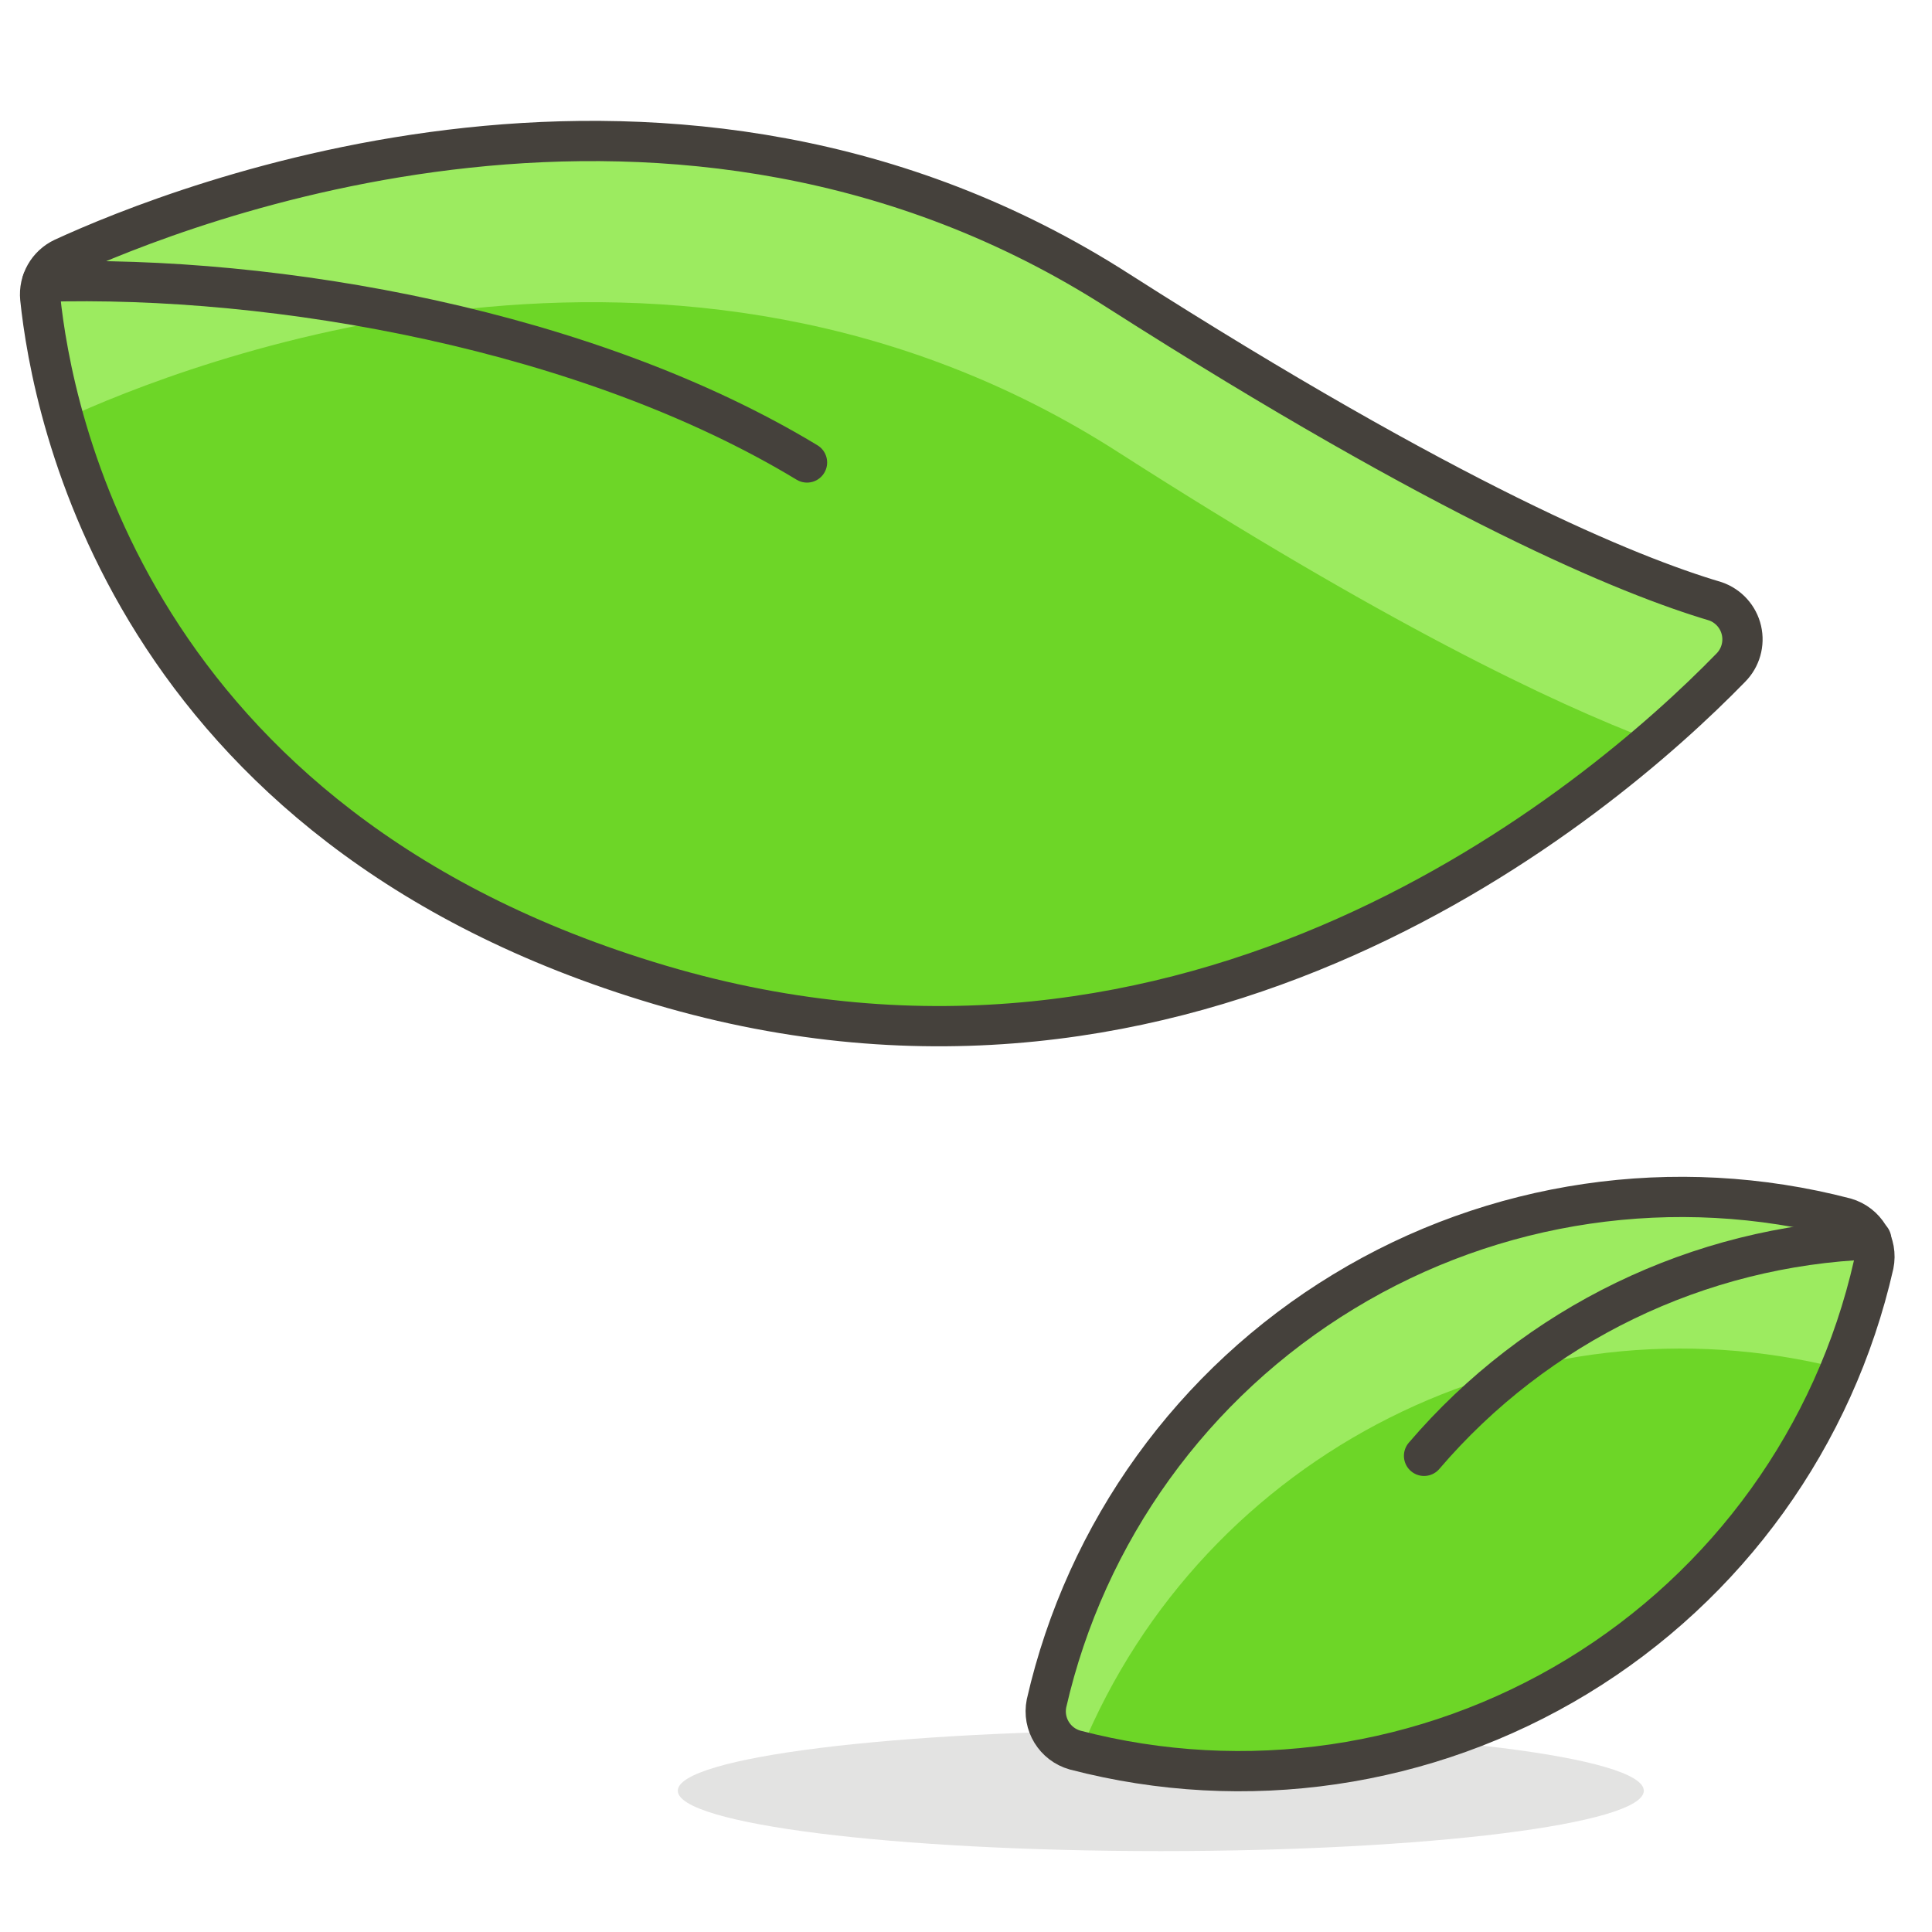
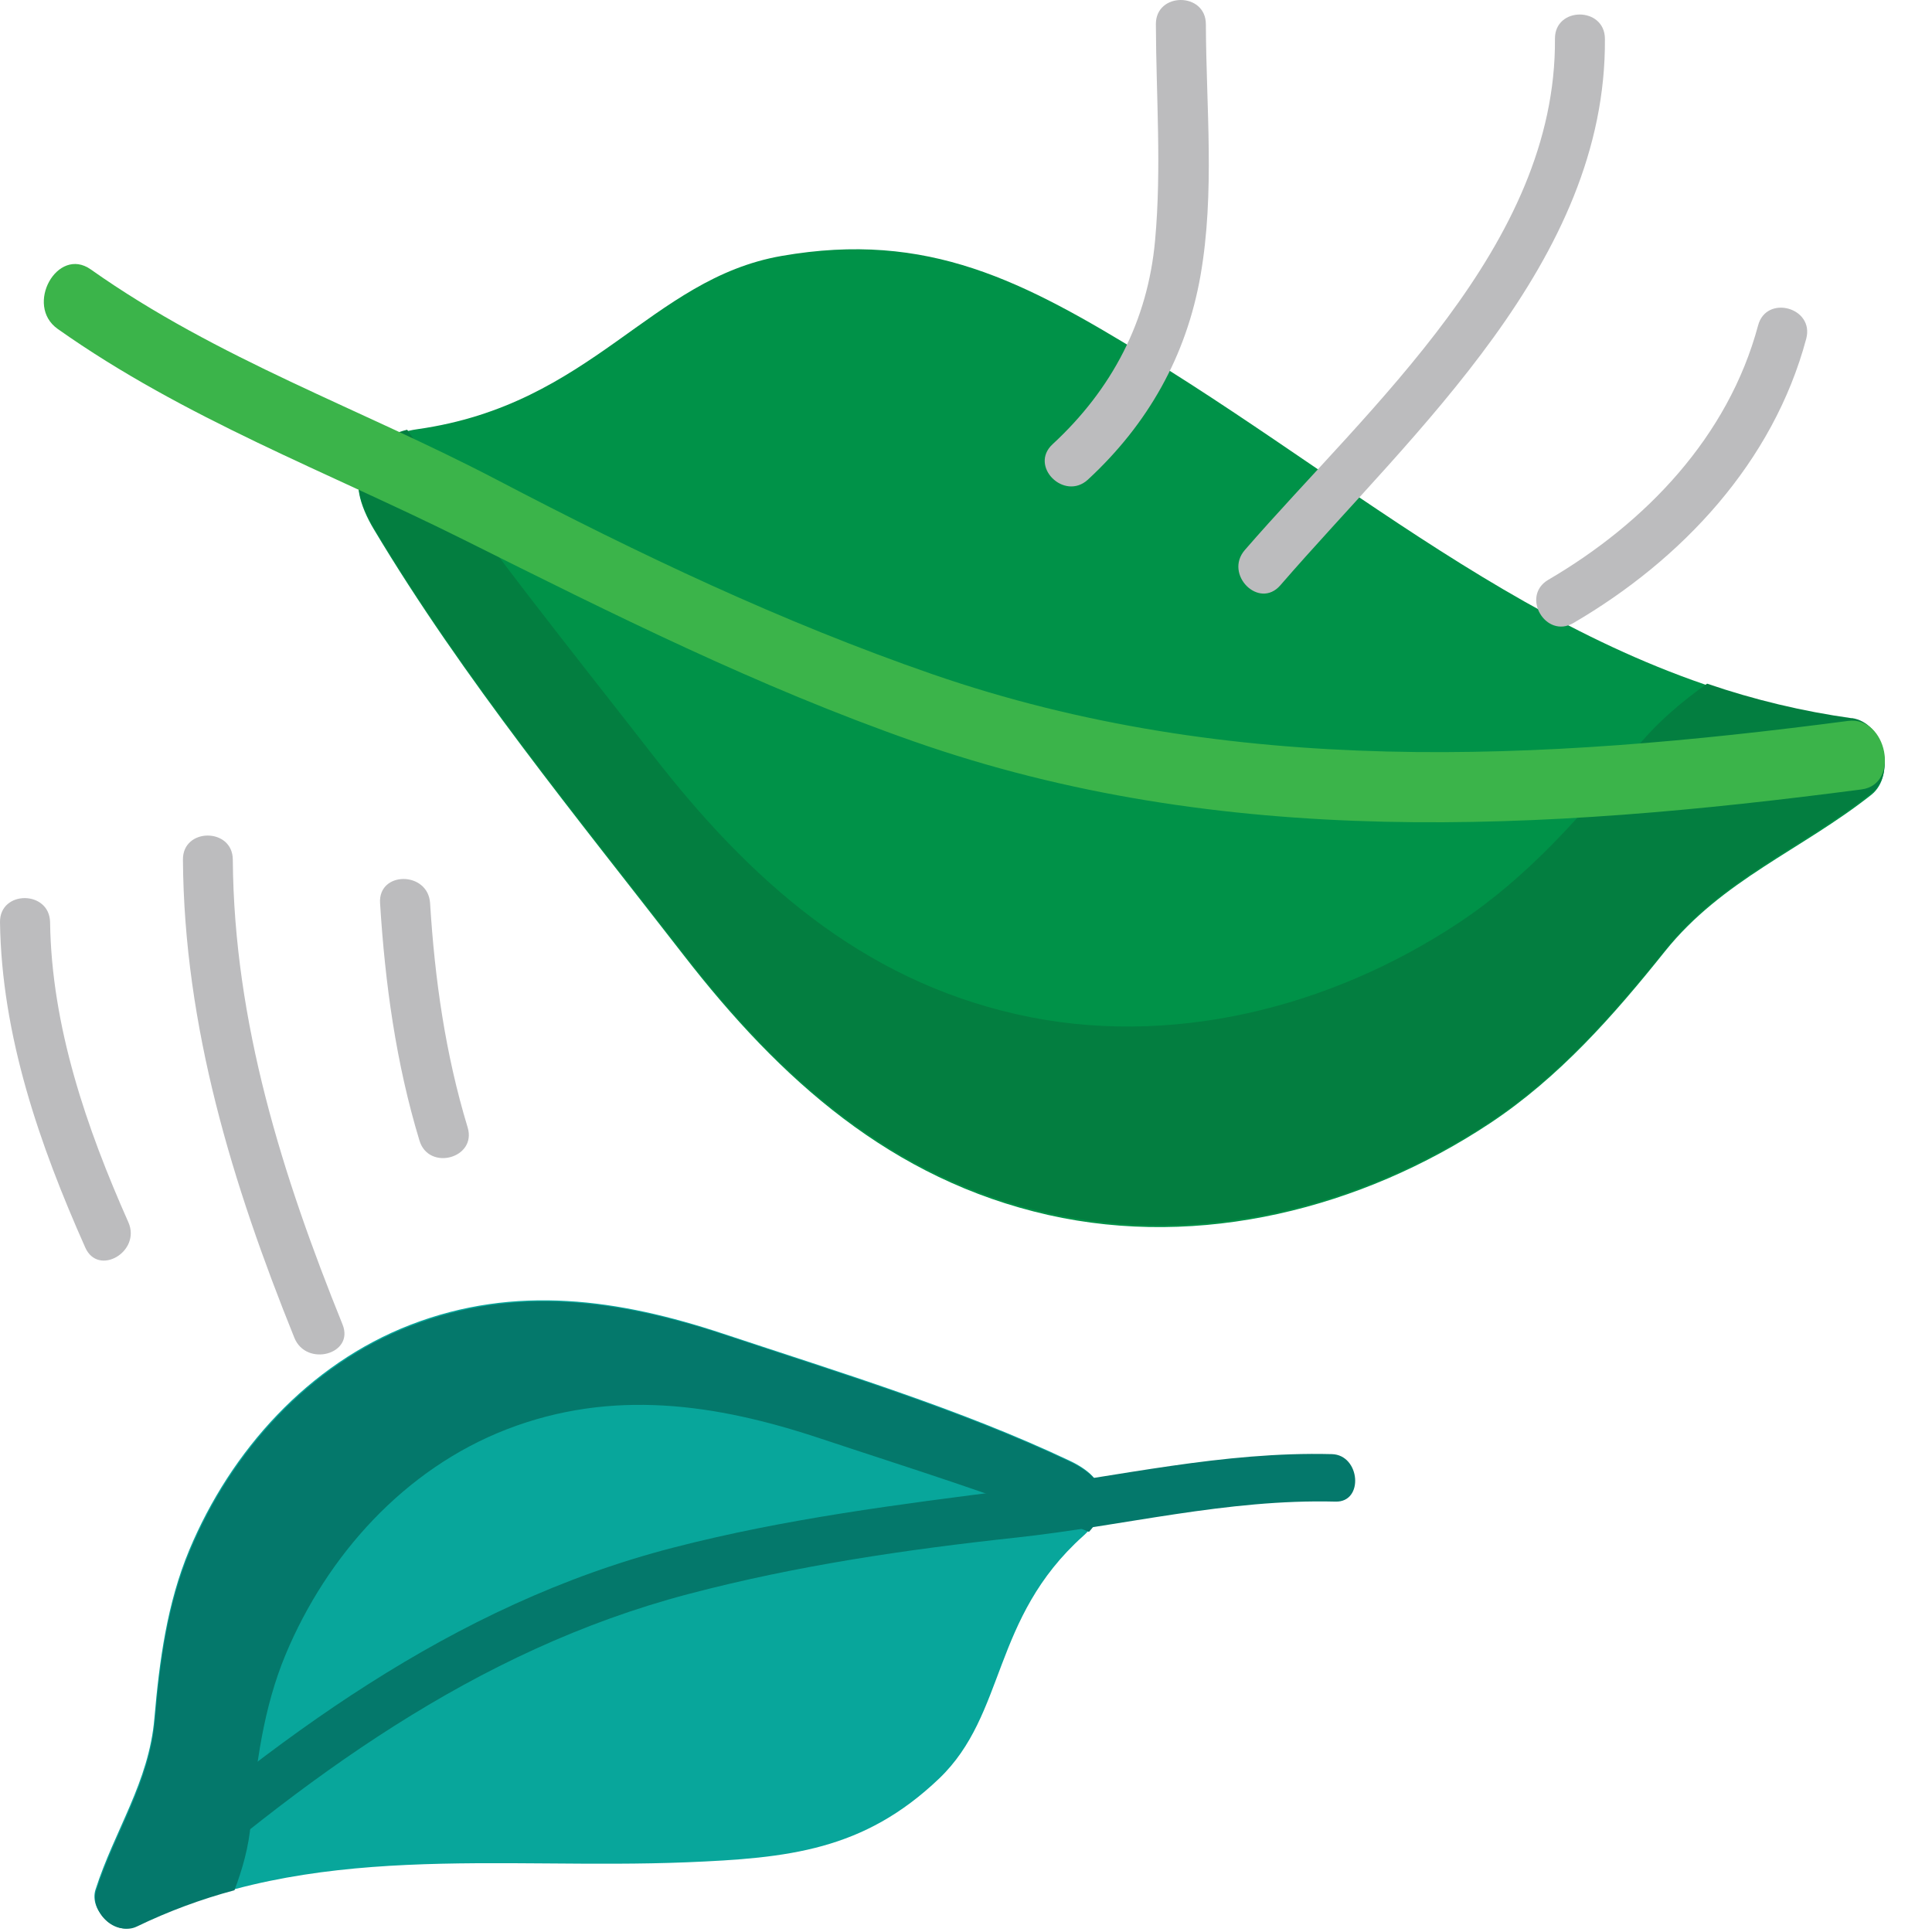
- <svg xmlns="http://www.w3.org/2000/svg" width="32" height="32" viewBox="0 0 48 48">
-   <path fill="#45413c" d="M16.84 44.49a12 1.5 0 1 0 24 0a12 1.5 0 1 0-24 0Z" opacity=".15" />
-   <path fill="#6dd627" d="M1 7.41a1 1 0 0 1 .57-1c2.87-1.32 15.19-6.26 26.22.82c8.21 5.24 12.67 7.07 14.83 7.71a1 1 0 0 1 .38 1.65C39.68 20 29.65 28.4 16.4 24.47S1.29 10.19 1 7.41Z" />
-   <path fill="#9ceb60" d="M27.79 11.24c6.57 4.21 10.76 6.22 13.28 7.17c.8-.68 1.46-1.31 2-1.82a1 1 0 0 0-.42-1.65c-2.19-.64-6.65-2.47-14.86-7.71C16.76.15 4.44 5.09 1.58 6.41a1 1 0 0 0-.57 1a16.79 16.79 0 0 0 .59 3c2.9-1.34 15.18-6.24 26.19.83Z" />
-   <path fill="none" stroke="#45413c" stroke-linecap="round" stroke-linejoin="round" d="M1 7.41a1 1 0 0 1 .57-1c2.87-1.32 15.19-6.26 26.22.82c8.21 5.24 12.67 7.07 14.83 7.71a1 1 0 0 1 .38 1.65C39.68 20 29.65 28.4 16.4 24.47S1.29 10.19 1 7.41Z" />
-   <path fill="#6dd627" d="M33.38 32.09A16.19 16.19 0 0 0 26 42.32a1 1 0 0 0 .71 1.16a16.16 16.16 0 0 0 19.84-12.06a1 1 0 0 0-.7-1.16a16.15 16.15 0 0 0-12.47 1.83Z" />
-   <path fill="#9ceb60" d="M26.73 43.48h.13A16.12 16.12 0 0 1 45.72 34a16.73 16.73 0 0 0 .83-2.57a1 1 0 0 0-.7-1.16A16.15 16.15 0 0 0 26 42.32a1 1 0 0 0 .73 1.16Z" />
-   <path fill="none" stroke="#45413c" stroke-linecap="round" stroke-linejoin="round" d="M33.38 32.09A16.19 16.19 0 0 0 26 42.32a1 1 0 0 0 .71 1.16a16.16 16.16 0 0 0 19.84-12.06a1 1 0 0 0-.7-1.16a16.15 16.15 0 0 0-12.47 1.83Z" />
-   <path fill="none" stroke="#45413c" stroke-linecap="round" stroke-linejoin="round" d="M46.49 30.79a15.39 15.39 0 0 0-11.11 5.38M1.05 7c5.84-.18 13.58 1.21 19 4.49" />
+ <svg xmlns="http://www.w3.org/2000/svg" width="32" height="32" viewBox="0 0 64 64">
+   <path fill="#009248" d="M61.34 23.845c-9.111-1.258-15.748-7.367-23.313-12.01c-4.106-2.518-7.272-4.206-12.139-3.356c-4.347.759-6.263 4.916-12.05 5.737c-.827.113-1.739.562-1.679 1.2c-.542.402-.229 1.361.223 2.114c2.961 4.956 6.738 9.559 10.271 14.12c3.192 4.114 6.878 7.424 12.07 8.597c5.05 1.137 10.377-.219 14.629-3.034c2.292-1.517 4.104-3.576 5.806-5.704c1.897-2.363 4.515-3.35 6.831-5.179c.824-.657.405-2.342-.658-2.488" />
+   <path fill="#037e40" d="M61.34 23.792a25.8 25.8 0 0 1-4.79-1.145c-.876.621-1.701 1.323-2.42 2.221c-1.705 2.123-3.52 4.186-5.81 5.703c-4.254 2.816-9.58 4.171-14.633 3.03c-5.19-1.169-8.878-4.479-12.07-8.596c-2.73-3.512-5.601-7.06-8.129-10.77c-.712.178-1.38.583-1.329 1.129c-.542.405-.229 1.361.223 2.12c2.961 4.952 6.738 9.555 10.271 14.11c3.192 4.114 6.878 7.424 12.08 8.597c5.05 1.137 10.377-.214 14.629-3.03c2.292-1.517 4.104-3.58 5.806-5.704c1.897-2.367 4.515-3.354 6.831-5.187c.824-.65.405-2.337-.658-2.483" />
+   <path fill="#3bb44a" d="M1.91 10.895c4.215 2.981 8.947 4.733 13.466 6.991c4.919 2.456 9.728 4.863 14.88 6.669c10.246 3.598 20.845 2.979 31.413 1.595c1.289-.17.838-2.435-.447-2.269c-10.215 1.339-20.426 1.881-30.34-1.549c-4.984-1.726-9.704-3.969-14.427-6.441c-4.482-2.346-9.232-3.985-13.448-6.966c-1.106-.781-2.2 1.189-1.097 1.97" />
+   <path fill="#08a69b" d="M4.513 63.791c5.789-2.82 12.03-1.849 18.231-2.1c3.362-.138 5.864-.385 8.367-2.775c2.231-2.137 1.724-5.3 4.766-8.03c.437-.389.793-1.01.514-1.348c.16-.453-.396-.886-.952-1.148c-3.654-1.728-7.645-2.934-11.476-4.208c-3.455-1.148-6.884-1.643-10.363-.299c-3.382 1.307-5.951 4.167-7.329 7.46c-.741 1.775-.993 3.682-1.157 5.579c-.178 2.111-1.319 3.705-1.95 5.672c-.227.704.671 1.516 1.349 1.193" />
+   <g fill="#04786b">
+     <path d="M4.533 63.819a18.31 18.31 0 0 1 3.234-1.202c.265-.703.474-1.432.542-2.232c.166-1.897.415-3.808 1.153-5.579c1.377-3.293 3.949-6.153 7.329-7.46c3.478-1.344 6.91-.85 10.365.299c2.955.983 6.01 1.926 8.918 3.099c.346-.38.576-.877.334-1.173c.162-.449-.398-.882-.953-1.145c-3.653-1.728-7.64-2.934-11.471-4.212c-3.457-1.145-6.886-1.639-10.365-.295c-3.38 1.303-5.951 4.167-7.327 7.46c-.742 1.771-.995 3.678-1.157 5.575c-.178 2.115-1.317 3.71-1.952 5.676c-.224.7.674 1.516 1.35 1.189" />
+     <path d="M44.12 48.17c-3.617-.093-7.05.736-10.56 1.182c-3.817.485-7.551.958-11.249 1.913c-7.357 1.897-13.28 6.384-18.885 11.304c-.684.599.461 1.739 1.141 1.148c5.421-4.762 11.147-9.05 18.248-10.915c3.564-.938 7.188-1.473 10.897-1.873c3.52-.384 6.916-1.278 10.53-1.186c.948.024.818-1.549-.122-1.573" />
+   </g>
+   <path fill="#bcbcbe" d="M38.29.801c.008 2.383.192 4.776-.026 7.157c-.24 2.678-1.43 4.942-3.396 6.758c-.788.727.389 1.892 1.172 1.171c1.99-1.841 3.261-4.092 3.729-6.764c.479-2.739.187-5.561.177-8.322c-.004-1.068-1.66-1.068-1.656 0m13.22.477c.051 6.857-6.142 12.177-10.274 16.943c-.695.805.468 1.978 1.174 1.171c4.45-5.136 10.81-10.737 10.755-18.11c-.009-1.068-1.661-1.068-1.655 0m6.73 9.495c-.987 3.686-3.722 6.542-6.95 8.429c-.923.54-.085 1.972.835 1.43c3.595-2.1 6.615-5.324 7.709-9.416c.275-1.033-1.318-1.47-1.594-.443M0 30.552c.055 3.759 1.311 7.375 2.824 10.773c.433.976 1.859.134 1.428-.837c-1.388-3.124-2.544-6.485-2.593-9.937c-.018-1.067-1.673-1.067-1.659 0m6.06-2.071c.039 5.53 1.638 10.749 3.691 15.835c.395.979 1.997.55 1.596-.441c-1.998-4.943-3.595-10.01-3.635-15.394c-.001-1.068-1.665-1.068-1.652 0m6.53 1.437c.167 2.67.526 5.295 1.305 7.865c.307 1.02 1.907.587 1.596-.437c-.738-2.432-1.088-4.904-1.244-7.428c-.067-1.064-1.724-1.068-1.657 0" />
</svg>
